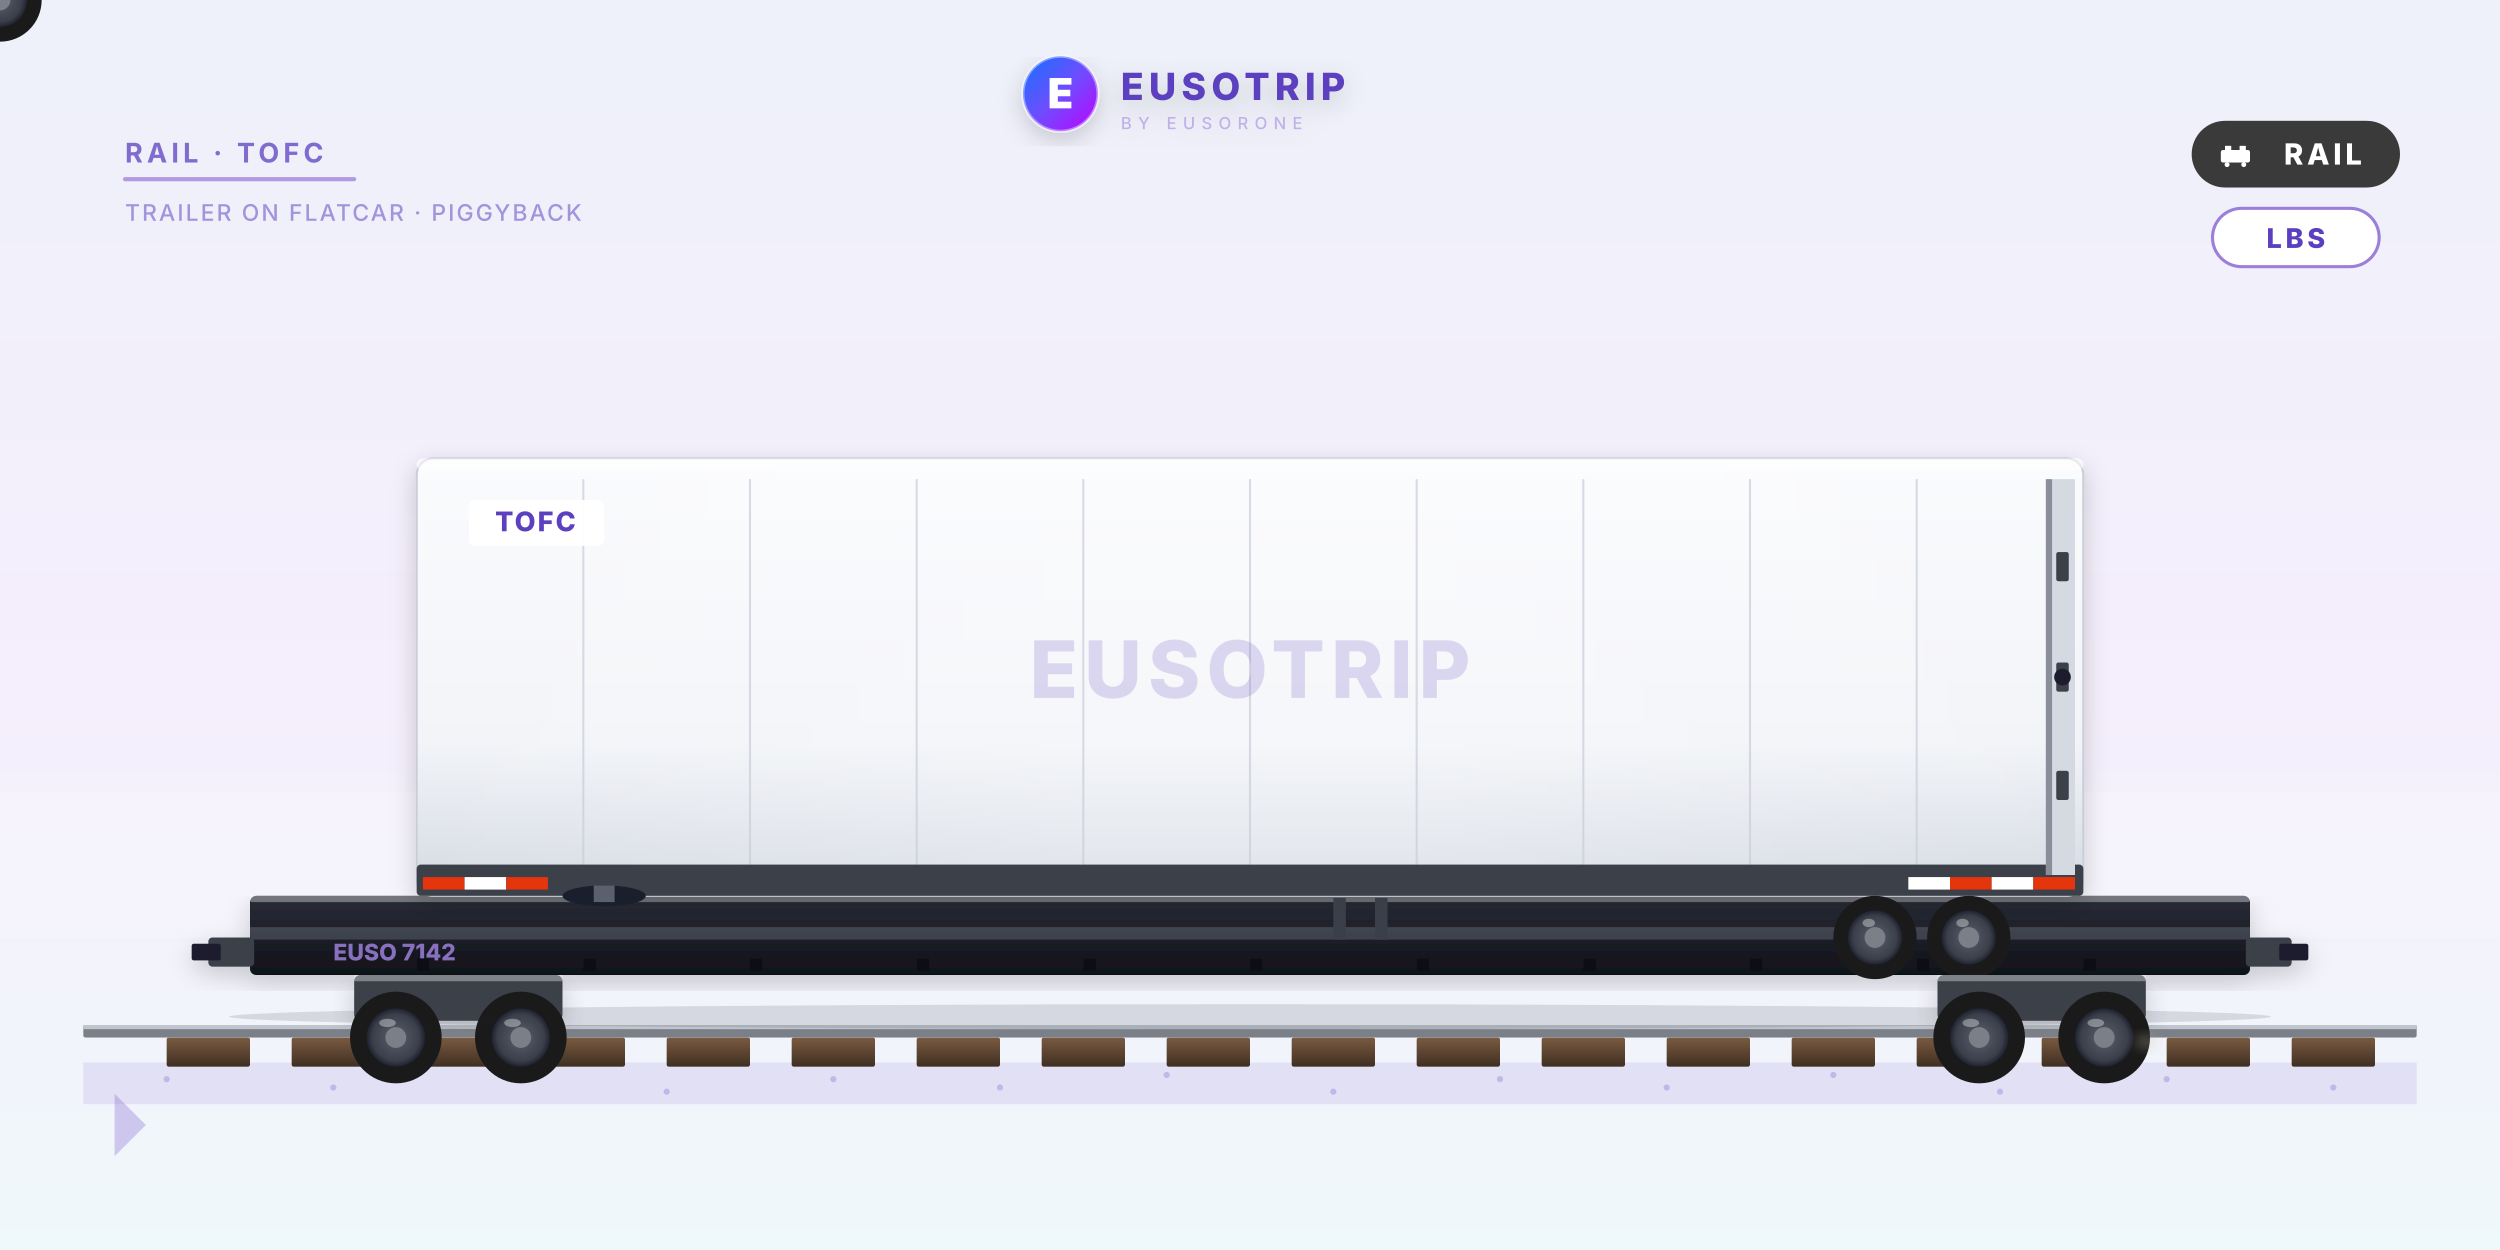
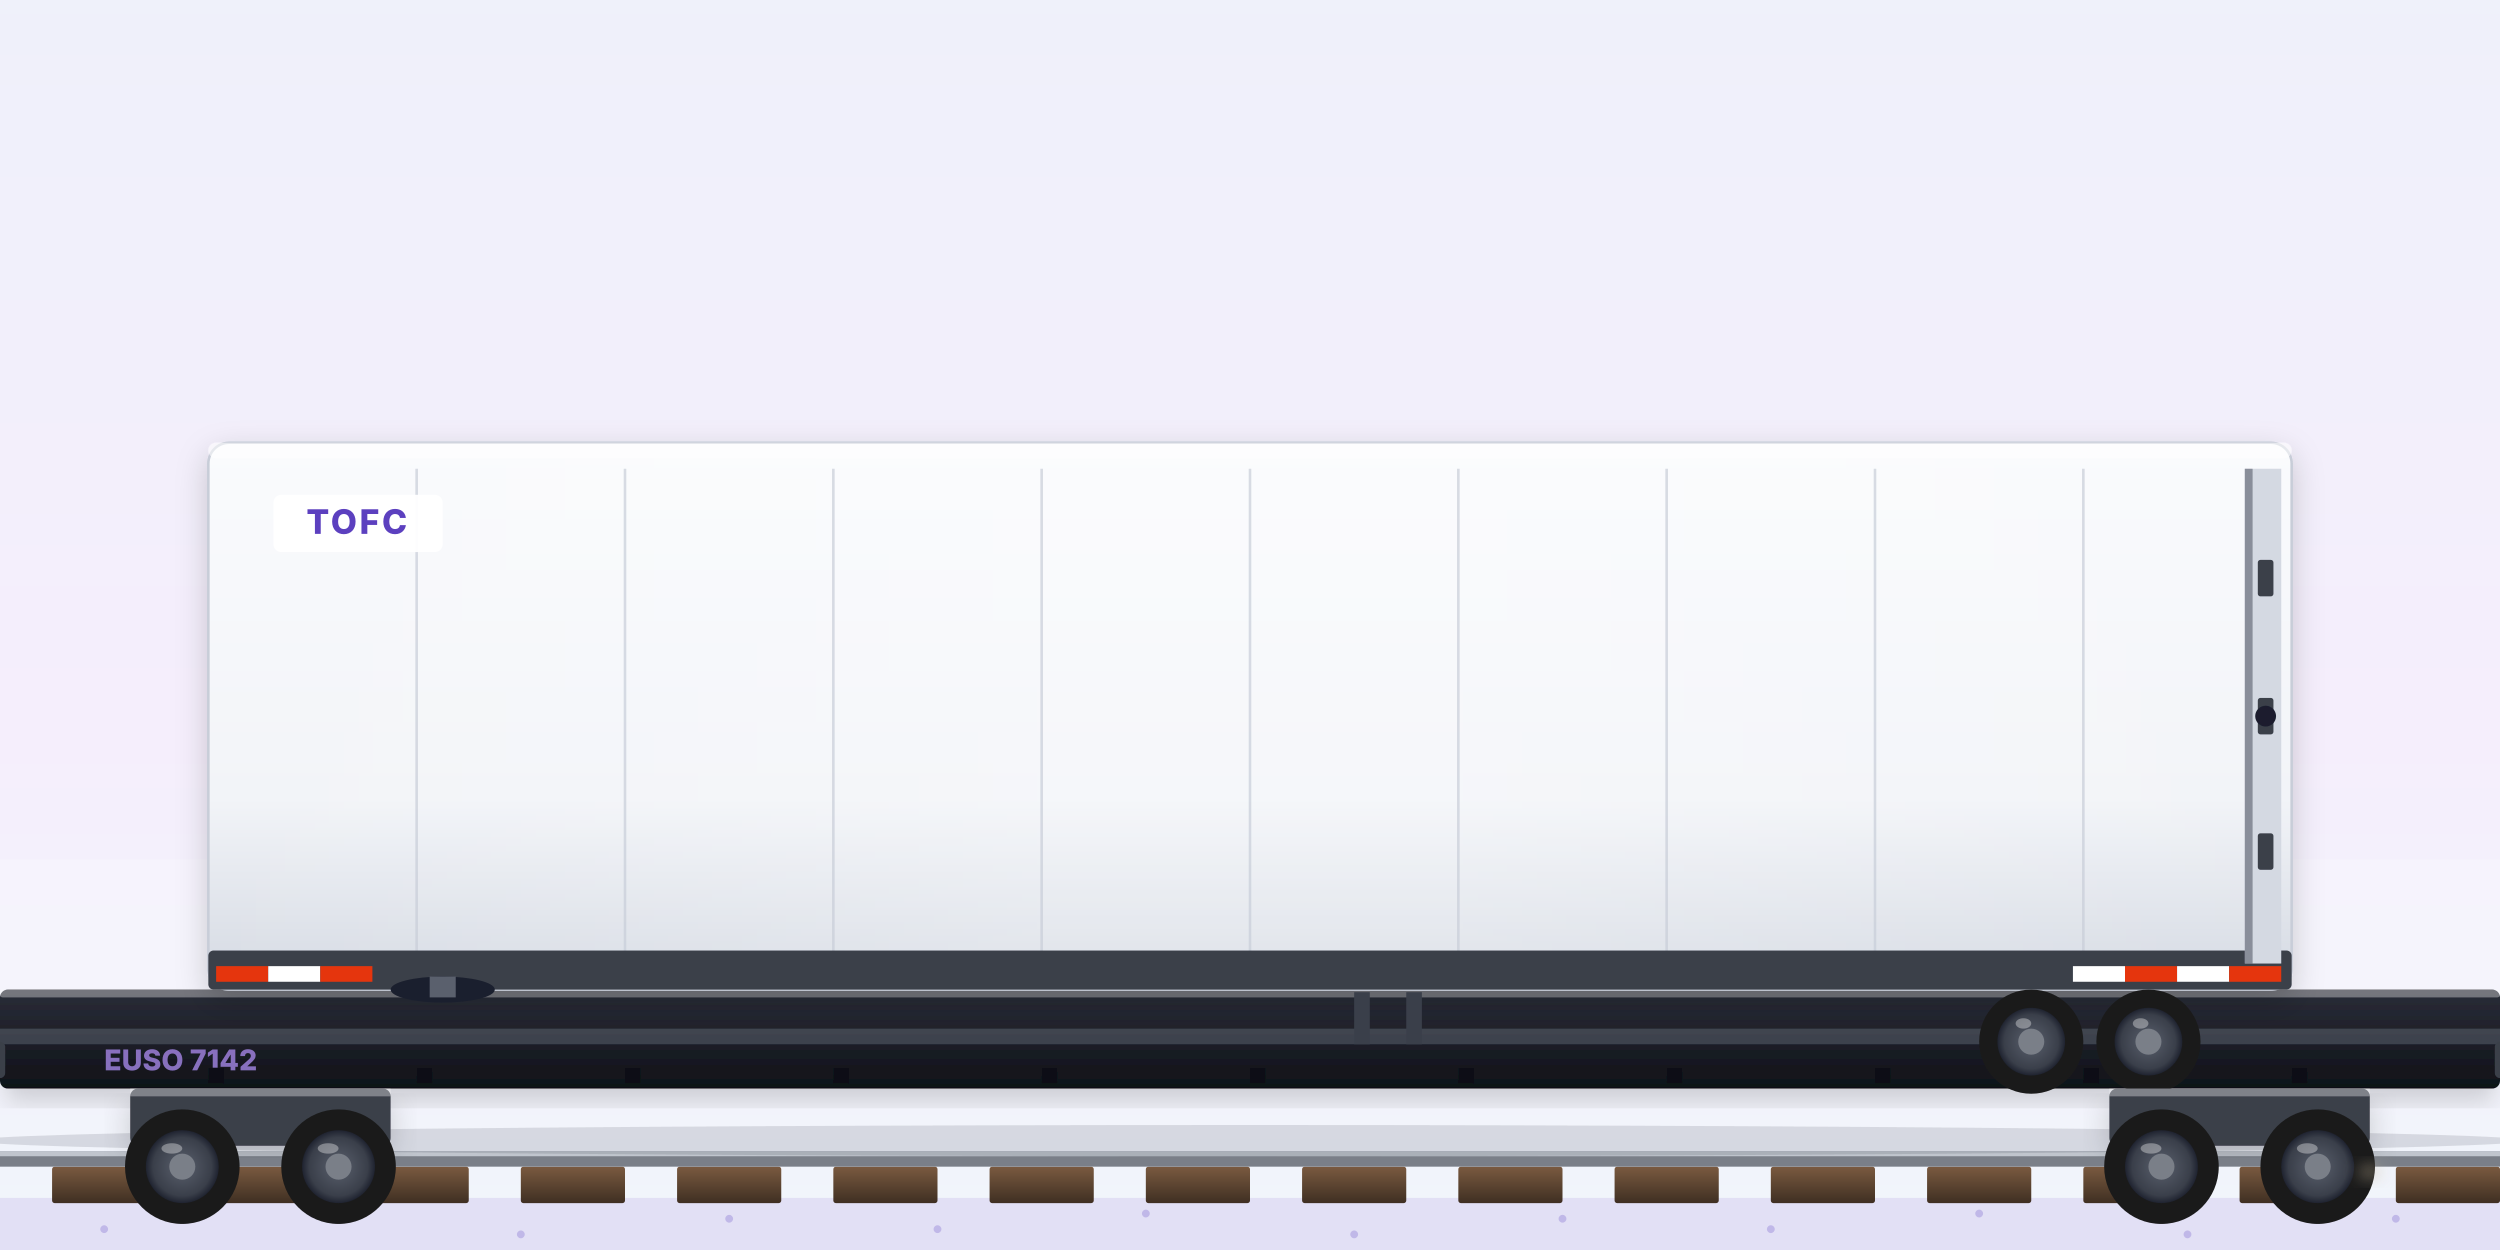
- <svg xmlns="http://www.w3.org/2000/svg" viewBox="0 0 1200 600" width="1200" height="600">
+ <svg xmlns="http://www.w3.org/2000/svg" width="1200" height="600" viewBox="0 50 1200 480" preserveAspectRatio="xMidYMid slice">
  <style>
    /* ========== RAIL JOINT CLACK-CLACK ========== */
    .rail-clack    { animation: rail-clack 0.6s ease-in-out infinite; }
    @keyframes rail-clack {
      0%,  50%, 100% { transform: translateY(0); }
      25%            { transform: translateY(-1px); }
      75%            { transform: translateY(-0.6px); }
    }
    .rail-yaw      { transform-origin: 600px 470px;
                      animation: rail-yaw 2.8s ease-in-out infinite; }
    @keyframes rail-yaw {
      0%, 100% { transform: rotate(0deg); }
      50%      { transform: rotate(-0.35deg); }
    }
    .container-settle { animation: container-settle 0.6s ease-in-out infinite -0.08s; }
    @keyframes container-settle {
      0%, 50%, 100% { transform: translateY(0); }
      25%           { transform: translateY(-0.6px); }
      75%           { transform: translateY(-0.3px); }
    }
    .spray         { animation: spray-kick 0.7s ease-out infinite; }
    .spray.b       { animation-delay: -0.3s; }
    .spray.c       { animation-delay: -0.5s; }
    @keyframes spray-kick {
      0%   { opacity: 0;    transform: translate(0,0)    scale(0.4); }
      20%  { opacity: 0.55; }
      100% { opacity: 0;    transform: translate(28px,-6px) scale(1.1); }
    }

    /* ========== ORIGINAL VOCAB ========== */
    .sheen { animation: sheen-sweep 5s ease-in-out infinite; transform-box: fill-box; }
    @keyframes sheen-sweep {
      0%   { transform: translateX(-300px); opacity: 0; }
      30%  { opacity: 0.5; }
      70%  { opacity: 0.5; }
      100% { transform: translateX(300px); opacity: 0; }
    }
    .wordmark { animation: wordmark-breath 6s ease-in-out infinite; }
    @keyframes wordmark-breath {
      0%, 100% { opacity: 0.85; }
      50%      { opacity: 1; }
    }
    .twist-lock { animation: twist-pulse 2.4s ease-in-out infinite; }
    @keyframes twist-pulse {
      0%, 100% { opacity: 0.85; }
      50%      { opacity: 1; }
    }
    .reporting { animation: reporting-fade 7s ease-in-out infinite; }
    @keyframes reporting-fade {
      0%, 100% { opacity: 0.78; }
      50%      { opacity: 0.95; }
    }
    .iso-code { animation: iso-fade 5s ease-in-out infinite; }
    @keyframes iso-fade {
      0%, 100% { opacity: 0.7; }
      50%      { opacity: 0.9; }
    }
    .chevron { animation: chevron-pulse 2.2s ease-in-out infinite; }
    @keyframes chevron-pulse {
      0%, 100% { opacity: 0.3; }
      50%      { opacity: 0.65; }
    }
    .sky-shimmer { animation: sky-drift 14s linear infinite; transform-box: fill-box; }
    @keyframes sky-drift {
      from { transform: translateX(-40px); opacity: 0.12; }
      50%  { opacity: 0.22; }
      to   { transform: translateX(40px); opacity: 0.12; }
    }
    .rail-line { stroke-dasharray: 40 0;
                  animation: rail-scroll 1.2s linear infinite; }
    @keyframes rail-scroll {
      from { stroke-dashoffset: 0; }
      to   { stroke-dashoffset: -100; }
    }
    .ballast { animation: ballast-drift 3s ease-in-out infinite; transform-box: fill-box; }
    @keyframes ballast-drift {
      0%, 100% { transform: translateX(0); opacity: 0.25; }
      50%      { transform: translateX(-8px); opacity: 0.32; }
    }
    /* ========== BRAND LOCKUP ========== */
    .brand-mark {
      transform-box: fill-box; transform-origin: center;
      animation: brand-pulse 3.6s ease-in-out infinite;
    }
    @keyframes brand-pulse {
      0%, 100% { transform: scale(1);    opacity: 0.92; }
      50%      { transform: scale(1.05); opacity: 1; }
    }
    .brand-word { animation: brand-word-breath 6s ease-in-out infinite; }
    @keyframes brand-word-breath {
      0%, 100% { opacity: 0.78; }
      50%      { opacity: 1; }
    }

    @media (prefers-reduced-motion: reduce) {
      .rail-clack, .rail-yaw, .container-settle, .spray,
      .sheen, .wordmark, .twist-lock, .reporting, .iso-code,
      .chevron, .sky-shimmer, .rail-line, .ballast, .brand-mark, .brand-word { animation: none !important; }
    }
+   
+     /* ========== DARK-MODE OVERRIDES (2026-05-16) ========== */
+     @media (prefers-color-scheme: dark) {
+       .sky-bg          { fill: url(#skyDark) !important; }
+       .ground-line     { stroke: #5E4FC6 !important; opacity: 0.55 !important; }
+       .ground-shadow   { fill: #060912 !important; opacity: 0.55 !important; }
+       .brand-word      { fill: #C9B6FF !important; }
+       .brand-tagline   { fill: #8B7FE3 !important; }
+       .equipment-label { fill: #C9B6FF !important; }
+       .equipment-sub   { fill: #8B7FE3 !important; }
+       .equipment-rule  { stroke: #6E4DFF !important; }
+     }
  </style>
  <defs>
+     <linearGradient id="skyDark" x1="0" y1="0" x2="0" y2="1">
+       <stop offset="0%" stop-color="#0A0F1F" />
+       <stop offset="55%" stop-color="#141A2E" />
+       <stop offset="100%" stop-color="#0B0F1B" />
+     </linearGradient>
    <linearGradient id="brandIridescent" x1="0" y1="0" x2="1" y2="1">
      <stop offset="0%" stop-color="#1473FF" />
      <stop offset="50%" stop-color="#6E4DFF" />
      <stop offset="100%" stop-color="#BE01FF" />
    </linearGradient>
    <linearGradient id="sky" x1="0" y1="0" x2="0" y2="1">
      <stop offset="0%" stop-color="#EEF1FA" />
      <stop offset="55%" stop-color="#F5EEFC" />
      <stop offset="100%" stop-color="#EFF8FA" />
    </linearGradient>
    <linearGradient id="trailerBody" x1="0" y1="0" x2="0" y2="1">
      <stop offset="0%" stop-color="#FAFBFD" />
      <stop offset="65%" stop-color="#F2F4F8" />
      <stop offset="100%" stop-color="#D4D9E2" />
    </linearGradient>
    <linearGradient id="trailerSheen" x1="0" y1="0" x2="1" y2="0">
      <stop offset="0%" stop-color="#FFFFFF" stop-opacity="0" />
      <stop offset="40%" stop-color="#FFFFFF" stop-opacity="0.45" />
      <stop offset="60%" stop-color="#FFFFFF" stop-opacity="0.45" />
      <stop offset="100%" stop-color="#FFFFFF" stop-opacity="0" />
    </linearGradient>
    <linearGradient id="flatcar" x1="0" y1="0" x2="0" y2="1">
      <stop offset="0%" stop-color="#2A2D38" />
      <stop offset="100%" stop-color="#0F1118" />
    </linearGradient>
    <linearGradient id="tie" x1="0" y1="0" x2="0" y2="1">
      <stop offset="0%" stop-color="#7A5A40" />
      <stop offset="100%" stop-color="#3F2F22" />
    </linearGradient>
    <radialGradient id="rim" cx="0.5" cy="0.5" r="0.5">
      <stop offset="0%" stop-color="#5A606D" />
      <stop offset="80%" stop-color="#3A3F4A" />
      <stop offset="100%" stop-color="#1F2330" />
    </radialGradient>
    <filter id="rigShadow" x="-10%" y="-10%" width="120%" height="130%">
      <feGaussianBlur in="SourceAlpha" stdDeviation="6" />
      <feOffset dx="0" dy="4" result="offsetBlur" />
      <feComponentTransfer>
        <feFuncA type="linear" slope="0.18" />
      </feComponentTransfer>
      <feMerge>
        <feMergeNode />
        <feMergeNode in="SourceGraphic" />
      </feMerge>
    </filter>
    <radialGradient id="dustCloud" cx="0.5" cy="0.5" r="0.5">
      <stop offset="0%" stop-color="#C8B89A" stop-opacity="0.55" />
      <stop offset="100%" stop-color="#C8B89A" stop-opacity="0" />
    </radialGradient>
    <filter id="softBlur" x="-50%" y="-50%" width="200%" height="200%">
      <feGaussianBlur stdDeviation="3" />
    </filter>
  </defs>
  <g class="rail-yaw">
    <g class="rail-clack">
-       <rect width="1200" height="600" fill="url(#sky)" />
+       <rect class="sky-bg" width="1200" height="600" fill="url(#sky)" />
      <rect x="0" y="380" width="1200" height="70" fill="#FFFFFF" opacity="0.18" />
      <rect x="40" y="510" width="1120" height="20" fill="#9B7FD9" opacity="0.18" />
      <g fill="#5B3FBF" opacity="0.25">
        <circle cx="80" cy="518" r="1.5" />
        <circle cx="160" cy="522" r="1.5" />
        <circle cx="240" cy="516" r="1.5" />
        <circle cx="320" cy="524" r="1.5" />
        <circle cx="400" cy="518" r="1.5" />
        <circle cx="480" cy="522" r="1.5" />
        <circle cx="560" cy="516" r="1.5" />
        <circle cx="640" cy="524" r="1.5" />
        <circle cx="720" cy="518" r="1.5" />
        <circle cx="800" cy="522" r="1.5" />
        <circle cx="880" cy="516" r="1.5" />
        <circle cx="960" cy="524" r="1.5" />
        <circle cx="1040" cy="518" r="1.5" />
        <circle cx="1120" cy="522" r="1.5" />
      </g>
      <g>
        <rect x="80" y="498" width="40" height="14" rx="1" fill="url(#tie)" />
        <rect x="140" y="498" width="40" height="14" rx="1" fill="url(#tie)" />
        <rect x="200" y="498" width="40" height="14" rx="1" fill="url(#tie)" />
        <rect x="260" y="498" width="40" height="14" rx="1" fill="url(#tie)" />
        <rect x="320" y="498" width="40" height="14" rx="1" fill="url(#tie)" />
        <rect x="380" y="498" width="40" height="14" rx="1" fill="url(#tie)" />
        <rect x="440" y="498" width="40" height="14" rx="1" fill="url(#tie)" />
        <rect x="500" y="498" width="40" height="14" rx="1" fill="url(#tie)" />
        <rect x="560" y="498" width="40" height="14" rx="1" fill="url(#tie)" />
        <rect x="620" y="498" width="40" height="14" rx="1" fill="url(#tie)" />
        <rect x="680" y="498" width="40" height="14" rx="1" fill="url(#tie)" />
        <rect x="740" y="498" width="40" height="14" rx="1" fill="url(#tie)" />
        <rect x="800" y="498" width="40" height="14" rx="1" fill="url(#tie)" />
        <rect x="860" y="498" width="40" height="14" rx="1" fill="url(#tie)" />
        <rect x="920" y="498" width="40" height="14" rx="1" fill="url(#tie)" />
        <rect x="980" y="498" width="40" height="14" rx="1" fill="url(#tie)" />
        <rect x="1040" y="498" width="40" height="14" rx="1" fill="url(#tie)" />
        <rect x="1100" y="498" width="40" height="14" rx="1" fill="url(#tie)" />
      </g>
      <rect x="40" y="492" width="1120" height="6" rx="1" fill="#7A7F88" />
      <rect x="40" y="492" width="1120" height="2" fill="#C0C5CD" />
      <ellipse cx="600" cy="488" rx="490" ry="6" fill="#1A1F2E" opacity="0.13" />
      <g filter="url(#rigShadow)">
        <rect x="120" y="430" width="960" height="38" rx="3" fill="url(#flatcar)" />
        <rect x="120" y="430" width="960" height="3" rx="1" fill="#FFFFFF" opacity="0.35" />
        <rect x="120" y="445" width="960" height="6" fill="#5A606D" opacity="0.55" />
        <text x="160" y="461" font-family="Inter, system-ui, sans-serif" font-weight="800" font-size="11" fill="#9B7FD9" opacity="0.85">EUSO 7142</text>
        <g fill="#0F1118">
          <rect x="200" y="460" width="6" height="6" />
          <rect x="280" y="460" width="6" height="6" />
          <rect x="360" y="460" width="6" height="6" />
          <rect x="440" y="460" width="6" height="6" />
          <rect x="520" y="460" width="6" height="6" />
          <rect x="600" y="460" width="6" height="6" />
          <rect x="680" y="460" width="6" height="6" />
          <rect x="760" y="460" width="6" height="6" />
          <rect x="840" y="460" width="6" height="6" />
          <rect x="920" y="460" width="6" height="6" />
          <rect x="1000" y="460" width="6" height="6" />
        </g>
        <rect x="100" y="450" width="22" height="14" rx="2" fill="#3A3F4A" />
        <rect x="92" y="453" width="14" height="8" rx="1" fill="#1A1F2E" />
        <rect x="1078" y="450" width="22" height="14" rx="2" fill="#3A3F4A" />
        <rect x="1094" y="453" width="14" height="8" rx="1" fill="#1A1F2E" />
      </g>
      <g filter="url(#rigShadow)">
        <rect x="200" y="220" width="800" height="210" rx="8" fill="url(#trailerBody)" stroke="#C8CDD8" stroke-width="1" />
        <rect x="200" y="220" width="800" height="6" rx="3" fill="#FFFFFF" opacity="0.55" />
        <rect x="200" y="222" width="800" height="206" rx="7" fill="url(#trailerSheen)" opacity="0.5" />
        <g stroke="#C8CDD8" stroke-width="1" opacity="0.7">
          <line x1="280" y1="230" x2="280" y2="420" />
          <line x1="360" y1="230" x2="360" y2="420" />
          <line x1="440" y1="230" x2="440" y2="420" />
          <line x1="520" y1="230" x2="520" y2="420" />
          <line x1="600" y1="230" x2="600" y2="420" />
          <line x1="680" y1="230" x2="680" y2="420" />
          <line x1="760" y1="230" x2="760" y2="420" />
          <line x1="840" y1="230" x2="840" y2="420" />
          <line x1="920" y1="230" x2="920" y2="420" />
        </g>
        <rect x="200" y="415" width="800" height="15" rx="2" fill="#3A3F4A" />
        <rect x="982" y="230" width="14" height="190" fill="#D4D9E2" />
        <rect x="982" y="230" width="3" height="190" fill="#1A1F2E" opacity="0.4" />
        <rect x="987" y="265" width="6" height="14" rx="1" fill="#3A3F4A" />
        <rect x="987" y="318" width="6" height="14" rx="1" fill="#3A3F4A" />
        <rect x="987" y="370" width="6" height="14" rx="1" fill="#3A3F4A" />
        <circle cx="990" cy="325" r="4" fill="#1A1F2E" />
-         <text x="600" y="335" text-anchor="middle" font-family="Inter, system-ui, sans-serif" font-weight="800" font-size="38" fill="#5B3FBF" opacity="0.18" letter-spacing="3">EUSOTRIP</text>
        <g>
          <rect x="225" y="240" width="65" height="22" rx="3" fill="#FFFFFF" opacity="0.95" />
          <text x="257" y="255" text-anchor="middle" font-family="Inter, system-ui, sans-serif" font-weight="800" font-size="13" fill="#5B3FBF" letter-spacing="1">TOFC</text>
        </g>
        <g>
          <rect x="203" y="421" width="20" height="6" fill="#E5350D" />
          <rect x="223" y="421" width="20" height="6" fill="#FFFFFF" />
          <rect x="243" y="421" width="20" height="6" fill="#E5350D" />
          <rect x="916" y="421" width="20" height="6" fill="#FFFFFF" />
          <rect x="936" y="421" width="20" height="6" fill="#E5350D" />
          <rect x="956" y="421" width="20" height="6" fill="#FFFFFF" />
          <rect x="976" y="421" width="20" height="6" fill="#E5350D" />
        </g>
      </g>
      <g>
        <ellipse cx="290" cy="430" rx="20" ry="5" fill="#1A1F2E" />
        <rect x="285" y="425" width="10" height="8" fill="#5A606D" />
      </g>
      <rect x="640" y="431" width="6" height="20" fill="#3A3F4A" />
      <rect x="660" y="431" width="6" height="20" fill="#3A3F4A" />
      <g id="wheelSmall">
        <circle cx="0" cy="0" r="20" fill="#1A1A1A" />
        <circle cx="0" cy="0" r="13" fill="url(#rim)" />
        <circle cx="0" cy="0" r="5" fill="#7A7F88" />
        <ellipse cx="-3" cy="-7" rx="3" ry="2" fill="#FFFFFF" opacity="0.35" />
      </g>
      <g transform="translate(900 450)">
        <g>
          <use href="#wheelSmall" />
          <animateTransform attributeName="transform" type="rotate" from="0" to="-360" dur="1.4s" repeatCount="indefinite" />
        </g>
      </g>
      <g transform="translate(945 450)">
        <g>
          <use href="#wheelSmall" />
          <animateTransform attributeName="transform" type="rotate" from="0" to="-360" dur="1.4s" repeatCount="indefinite" />
        </g>
      </g>
    </g>
  </g>
  <g filter="url(#rigShadow)">
    <rect x="170" y="468" width="100" height="22" rx="3" fill="#3A3F4A" />
    <rect x="170" y="468" width="100" height="3" fill="#FFFFFF" opacity="0.35" />
  </g>
  <g transform="translate(190 498)">
    <g>
      <circle cx="0" cy="0" r="22" fill="#1A1A1A" />
      <circle cx="0" cy="0" r="14" fill="url(#rim)" />
      <circle cx="0" cy="0" r="5" fill="#7A7F88" />
      <ellipse cx="-4" cy="-7" rx="4" ry="2" fill="#FFFFFF" opacity="0.35" />
      <animateTransform attributeName="transform" type="rotate" from="0" to="-360" dur="1.4s" repeatCount="indefinite" />
    </g>
  </g>
  <g transform="translate(250 498)">
    <g>
      <circle cx="0" cy="0" r="22" fill="#1A1A1A" />
      <circle cx="0" cy="0" r="14" fill="url(#rim)" />
      <circle cx="0" cy="0" r="5" fill="#7A7F88" />
      <ellipse cx="-4" cy="-7" rx="4" ry="2" fill="#FFFFFF" opacity="0.35" />
      <animateTransform attributeName="transform" type="rotate" from="0" to="-360" dur="1.4s" repeatCount="indefinite" />
    </g>
  </g>
  <g filter="url(#rigShadow)">
    <rect x="930" y="468" width="100" height="22" rx="3" fill="#3A3F4A" />
    <rect x="930" y="468" width="100" height="3" fill="#FFFFFF" opacity="0.35" />
  </g>
  <g transform="translate(950 498)">
    <g>
      <circle cx="0" cy="0" r="22" fill="#1A1A1A" />
      <circle cx="0" cy="0" r="14" fill="url(#rim)" />
      <circle cx="0" cy="0" r="5" fill="#7A7F88" />
      <ellipse cx="-4" cy="-7" rx="4" ry="2" fill="#FFFFFF" opacity="0.35" />
      <animateTransform attributeName="transform" type="rotate" from="0" to="-360" dur="1.4s" repeatCount="indefinite" />
    </g>
  </g>
  <g transform="translate(1010 498)">
    <g>
      <circle cx="0" cy="0" r="22" fill="#1A1A1A" />
      <circle cx="0" cy="0" r="14" fill="url(#rim)" />
      <circle cx="0" cy="0" r="5" fill="#7A7F88" />
      <ellipse cx="-4" cy="-7" rx="4" ry="2" fill="#FFFFFF" opacity="0.35" />
      <animateTransform attributeName="transform" type="rotate" from="0" to="-360" dur="1.4s" repeatCount="indefinite" />
    </g>
  </g>
-   <g>
-     <rect x="1052" y="58" width="100" height="32" rx="16" ry="16" fill="#3A3A3A" />
-     <g transform="translate(1066 70)" fill="#FFFFFF">
-       <rect x="0" y="2" width="14" height="6" rx="1" />
-       <rect x="2" y="0" width="3" height="3" />
-       <rect x="9" y="0" width="3" height="3" />
-       <circle cx="3" cy="9" r="1.2" />
-       <circle cx="11" cy="9" r="1.2" />
-     </g>
-     <text x="1115" y="79" text-anchor="middle" font-family="Inter, system-ui, sans-serif" font-weight="800" font-size="14" letter-spacing="1.8" fill="#FFFFFF">RAIL</text>
-   </g>
-   <g>
-     <rect x="1062" y="100" width="80" height="28" rx="14" ry="14" fill="#FFFFFF" stroke="#9B7FD9" stroke-width="1.5" />
-     <text x="1102" y="119" text-anchor="middle" font-family="Inter, system-ui, sans-serif" font-weight="800" font-size="13" letter-spacing="1.8" fill="#5B3FBF">LBS</text>
-   </g>
  <g opacity="0.75">
-     <text x="60" y="78" font-family="Inter, system-ui, sans-serif" font-weight="700" font-size="13" letter-spacing="2" fill="#5B3FBF">RAIL · TOFC</text>
-     <line x1="60" y1="86" x2="170" y2="86" stroke="#9B7FD9" stroke-width="2" stroke-linecap="round" />
-     <text x="60" y="106" font-family="Inter, system-ui, sans-serif" font-weight="500" font-size="11" letter-spacing="1" fill="#5B3FBF" opacity="0.7">TRAILER ON FLATCAR · PIGGYBACK</text>
-   </g>
-   <g opacity="0.4">
-     <path d="M 70 540 L 55 525 L 55 555 Z" fill="#9B7FD9" />
  </g>
  <g filter="url(#softBlur)">
    <ellipse class="spray" cx="1030" cy="500" rx="6" ry="3" fill="url(#dustCloud)" />
    <ellipse class="spray b" cx="1030" cy="500" rx="5" ry="2.5" fill="url(#dustCloud)" />
    <ellipse class="spray c" cx="1030" cy="500" rx="4" ry="2" fill="url(#dustCloud)" />
  </g>
-   <g class="brand-lockup" filter="url(#rigShadow)" transform="translate(490 26)">
-     <g class="brand-mark">
-       <circle cx="19" cy="19" r="18" fill="url(#brandIridescent)" />
-       <circle cx="19" cy="19" r="18" fill="none" stroke="#FFFFFF" stroke-width="1.5" opacity="0.4" />
-       <text x="19" y="26" text-anchor="middle" font-family="Inter, system-ui, sans-serif" font-weight="900" font-size="20" fill="#FFFFFF" letter-spacing="-1">E</text>
-     </g>
-     <text class="brand-word" x="48" y="22" font-family="Inter, system-ui, sans-serif" font-weight="800" font-size="18" letter-spacing="2.5" fill="#5B3FBF">EUSOTRIP</text>
-     <text x="48" y="36" font-family="Inter, system-ui, sans-serif" font-weight="500" font-size="8" letter-spacing="3" fill="#9B7FD9" opacity="0.55">BY EUSORONE</text>
-   </g>
</svg>
